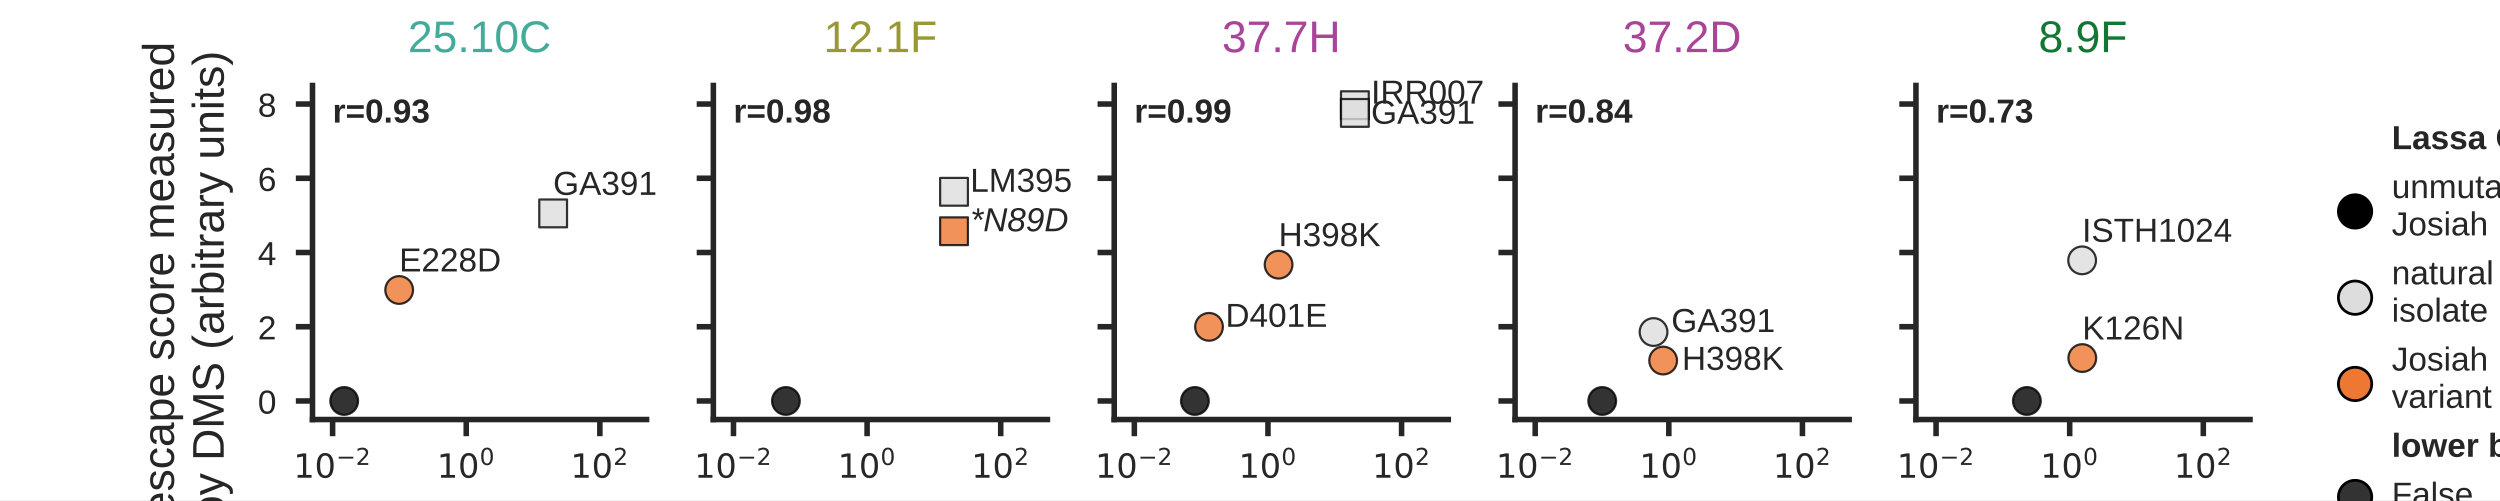
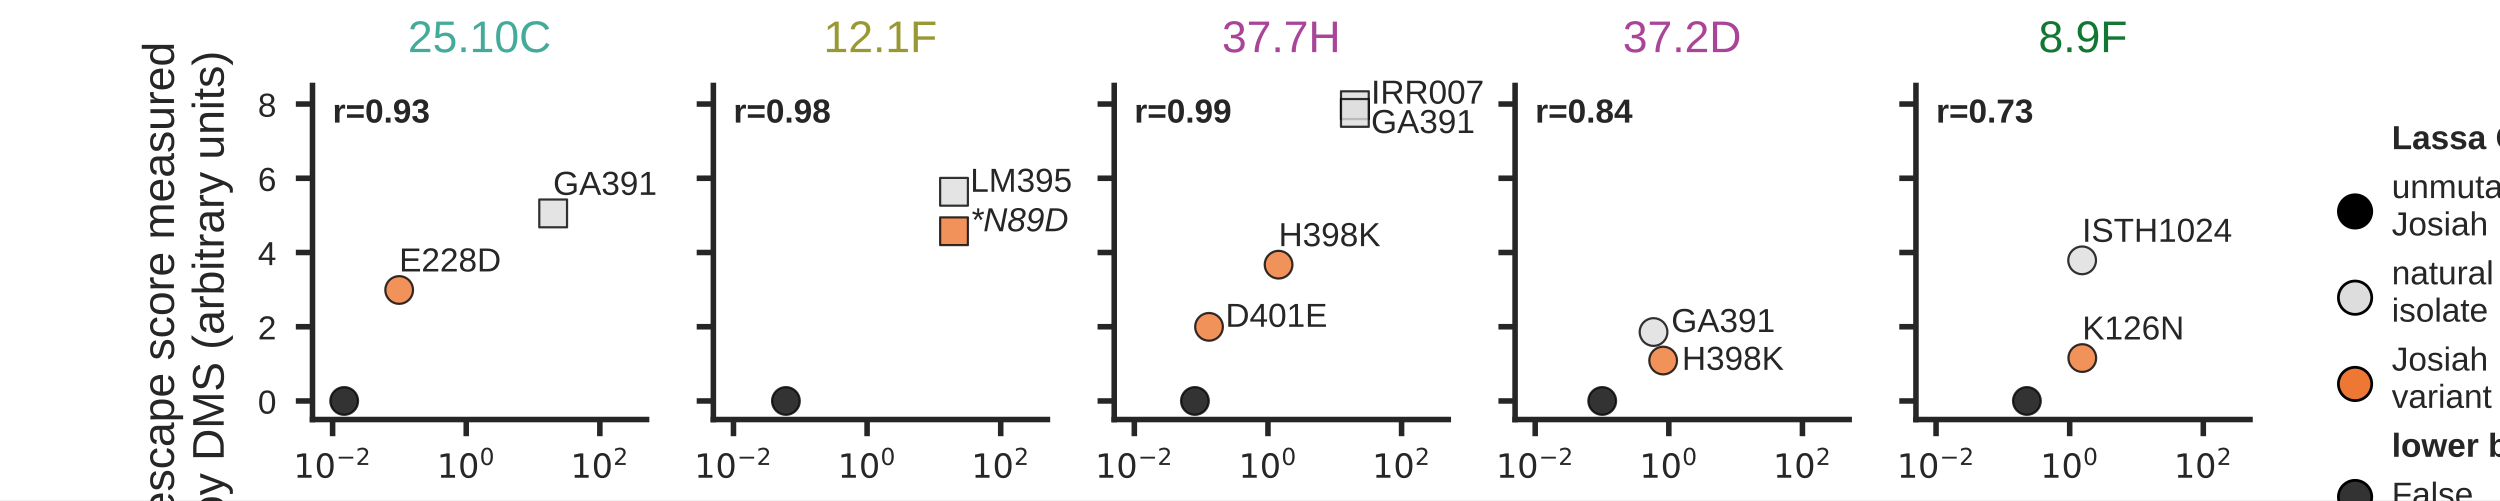
<svg xmlns="http://www.w3.org/2000/svg" xmlns:xlink="http://www.w3.org/1999/xlink" width="450pt" height="90pt" viewBox="0 0 450 90" version="1.1">
  <defs>
    <style type="text/css">*{stroke-linejoin: round; stroke-linecap: butt}</style>
  </defs>
  <g id="figure_1">
    <g id="patch_1">
      <path d="M 0 90  L 450 90  L 450 0  L 0 0  z " style="fill: #ffffff" />
    </g>
    <g id="axes_1">
      <g id="patch_2">
        <path d="M 56.25 75.515  L 116.379 75.515  L 116.379 15.385  L 56.25 15.385  z " style="fill: #ffffff" />
      </g>
      <g id="matplotlib.axis_1">
        <g id="xtick_1">
          <g id="line2d_1">
            <defs>
-               <path id="m4a62e76b37" d="M 0 0  L 0 3  " style="stroke: #262626" />
+               <path id="m8339431e7a" d="M 0 0  L 0 3  " style="stroke: #262626" />
            </defs>
            <g>
-               <use xlink:href="#m4a62e76b37" x="59.87" y="75.515" style="fill: #262626; stroke: #262626" />
+               <use xlink:href="#m8339431e7a" x="59.87" y="75.515" style="fill: #262626; stroke: #262626" />
            </g>
          </g>
          <g id="text_1">
            <g style="fill: #262626" transform="translate(52.82014 86.57372)">
              <text>
                <tspan style="font: 6px 'DejaVu Sans'" x="0 3.817" y="-0.586">10</tspan>
                <tspan style="font: 4.2px 'DejaVu Sans'" x="7.692 11.211" y="-2.883">−2</tspan>
              </text>
            </g>
          </g>
        </g>
        <g id="xtick_2">
          <g id="line2d_2">
            <g>
-               <use xlink:href="#m4a62e76b37" x="83.922" y="75.515" style="fill: #262626; stroke: #262626" />
+               <use xlink:href="#m8339431e7a" x="83.922" y="75.515" style="fill: #262626; stroke: #262626" />
            </g>
          </g>
          <g id="text_2">
            <g style="fill: #262626" transform="translate(78.64187 86.57372)">
              <text>
                <tspan style="font: 6px 'DejaVu Sans'" x="0 3.817" y="-0.586">10</tspan>
                <tspan style="font: 4.2px 'DejaVu Sans'" x="7.692" y="-2.883">0</tspan>
              </text>
            </g>
          </g>
        </g>
        <g id="xtick_3">
          <g id="line2d_3">
            <g>
-               <use xlink:href="#m4a62e76b37" x="107.974" y="75.515" style="fill: #262626; stroke: #262626" />
+               <use xlink:href="#m8339431e7a" x="107.974" y="75.515" style="fill: #262626; stroke: #262626" />
            </g>
          </g>
          <g id="text_3">
            <g style="fill: #262626" transform="translate(102.6936 86.57372)">
              <text>
                <tspan style="font: 6px 'DejaVu Sans'" x="0 3.817" y="-0.586">10</tspan>
                <tspan style="font: 4.2px 'DejaVu Sans'" x="7.692" y="-2.883">2</tspan>
              </text>
            </g>
          </g>
        </g>
      </g>
      <g id="matplotlib.axis_2">
        <g id="ytick_1">
          <g id="line2d_4">
            <defs>
-               <path id="mc7dbe0cf4c" d="M 0 0  L -3 0  " style="stroke: #262626" />
+               <path id="m6f61a421f5" d="M 0 0  L -3 0  " style="stroke: #262626" />
            </defs>
            <g>
-               <use xlink:href="#mc7dbe0cf4c" x="56.25" y="72.174" style="fill: #262626; stroke: #262626" />
+               <use xlink:href="#m6f61a421f5" x="56.25" y="72.174" style="fill: #262626; stroke: #262626" />
            </g>
          </g>
          <g id="text_4">
            <text style="fill: #262626; font: 6px 'Arial', 'DejaVu Sans', 'Liberation Sans', 'Bitstream Vera Sans', sans-serif; text-anchor: end" x="49.75" y="74.454" transform="rotate(-0 49.75 74.45367)">0</text>
          </g>
        </g>
        <g id="ytick_2">
          <g id="line2d_5">
            <g>
-               <use xlink:href="#mc7dbe0cf4c" x="56.25" y="58.812" style="fill: #262626; stroke: #262626" />
+               <use xlink:href="#m6f61a421f5" x="56.25" y="58.812" style="fill: #262626; stroke: #262626" />
            </g>
          </g>
          <g id="text_5">
            <text style="fill: #262626; font: 6px 'Arial', 'DejaVu Sans', 'Liberation Sans', 'Bitstream Vera Sans', sans-serif; text-anchor: end" x="49.75" y="61.092" transform="rotate(-0 49.75 61.0916)">2</text>
          </g>
        </g>
        <g id="ytick_3">
          <g id="line2d_6">
            <g>
-               <use xlink:href="#mc7dbe0cf4c" x="56.25" y="45.45" style="fill: #262626; stroke: #262626" />
+               <use xlink:href="#m6f61a421f5" x="56.25" y="45.45" style="fill: #262626; stroke: #262626" />
            </g>
          </g>
          <g id="text_6">
            <text style="fill: #262626; font: 6px 'Arial', 'DejaVu Sans', 'Liberation Sans', 'Bitstream Vera Sans', sans-serif; text-anchor: end" x="49.75" y="47.73" transform="rotate(-0 49.75 47.72953)">4</text>
          </g>
        </g>
        <g id="ytick_4">
          <g id="line2d_7">
            <g>
-               <use xlink:href="#mc7dbe0cf4c" x="56.25" y="32.088" style="fill: #262626; stroke: #262626" />
+               <use xlink:href="#m6f61a421f5" x="56.25" y="32.088" style="fill: #262626; stroke: #262626" />
            </g>
          </g>
          <g id="text_7">
            <text style="fill: #262626; font: 6px 'Arial', 'DejaVu Sans', 'Liberation Sans', 'Bitstream Vera Sans', sans-serif; text-anchor: end" x="49.75" y="34.367" transform="rotate(-0 49.75 34.36746)">6</text>
          </g>
        </g>
        <g id="ytick_5">
          <g id="line2d_8">
            <g>
-               <use xlink:href="#mc7dbe0cf4c" x="56.25" y="18.726" style="fill: #262626; stroke: #262626" />
+               <use xlink:href="#m6f61a421f5" x="56.25" y="18.726" style="fill: #262626; stroke: #262626" />
            </g>
          </g>
          <g id="text_8">
            <text style="fill: #262626; font: 6px 'Arial', 'DejaVu Sans', 'Liberation Sans', 'Bitstream Vera Sans', sans-serif; text-anchor: end" x="49.75" y="21.005" transform="rotate(-0 49.75 21.00539)">8</text>
          </g>
        </g>
        <g id="text_9">
          <text style="fill: #262626; font: 8px 'Arial', 'DejaVu Sans', 'Liberation Sans', 'Bitstream Vera Sans', sans-serif" transform="translate(31.3105 92.9175) rotate(-90)">escape score measured</text>
          <text style="fill: #262626; font: 8px 'Arial', 'DejaVu Sans', 'Liberation Sans', 'Bitstream Vera Sans', sans-serif" transform="translate(40.26875 93.6175) rotate(-90)">by DMS (arbitrary units)</text>
        </g>
      </g>
      <g id="PathCollection_1">
-         <path d="M 61.954 74.674  C 62.617 74.674 63.253 74.411 63.722 73.942  C 64.191 73.473 64.454 72.837 64.454 72.174  C 64.454 71.511 64.191 70.875 63.722 70.406  C 63.253 69.938 62.617 69.674 61.954 69.674  C 61.291 69.674 60.655 69.938 60.187 70.406  C 59.718 70.875 59.454 71.511 59.454 72.174  C 59.454 72.837 59.718 73.473 60.187 73.942  C 60.655 74.411 61.291 74.674 61.954 74.674  z " clip-path="url(#p5699383d9d)" style="fill-opacity: 0.8; stroke: #000000; stroke-opacity: 0.8; stroke-width: 0.4" />
-         <path d="M 97.068 40.913  L 102.068 40.913  L 102.068 35.913  L 97.068 35.913  z " clip-path="url(#p5699383d9d)" style="fill: #dddddd; fill-opacity: 0.8; stroke: #000000; stroke-opacity: 0.8; stroke-width: 0.4" />
-         <path d="M 71.852 54.698  C 72.515 54.698 73.151 54.434 73.62 53.966  C 74.089 53.497 74.352 52.861 74.352 52.198  C 74.352 51.535 74.089 50.899 73.62 50.43  C 73.151 49.961 72.515 49.698 71.852 49.698  C 71.189 49.698 70.553 49.961 70.084 50.43  C 69.615 50.899 69.352 51.535 69.352 52.198  C 69.352 52.861 69.615 53.497 70.084 53.966  C 70.553 54.434 71.189 54.698 71.852 54.698  z " clip-path="url(#p5699383d9d)" style="fill: #ee7733; fill-opacity: 0.8; stroke: #000000; stroke-opacity: 0.8; stroke-width: 0.4" />
+         <path d="M 61.954 74.674  C 62.617 74.674 63.253 74.411 63.722 73.942  C 64.191 73.473 64.454 72.837 64.454 72.174  C 64.454 71.511 64.191 70.875 63.722 70.406  C 63.253 69.938 62.617 69.674 61.954 69.674  C 61.291 69.674 60.655 69.938 60.187 70.406  C 59.718 70.875 59.454 71.511 59.454 72.174  C 59.454 72.837 59.718 73.473 60.187 73.942  C 60.655 74.411 61.291 74.674 61.954 74.674  z " clip-path="url(#p0af5ef347c)" style="fill-opacity: 0.8; stroke: #000000; stroke-opacity: 0.8; stroke-width: 0.4" />
+         <path d="M 97.068 40.913  L 102.068 40.913  L 102.068 35.913  L 97.068 35.913  z " clip-path="url(#p0af5ef347c)" style="fill: #dddddd; fill-opacity: 0.8; stroke: #000000; stroke-opacity: 0.8; stroke-width: 0.4" />
+         <path d="M 71.852 54.698  C 72.515 54.698 73.151 54.434 73.62 53.966  C 74.089 53.497 74.352 52.861 74.352 52.198  C 74.352 51.535 74.089 50.899 73.62 50.43  C 73.151 49.961 72.515 49.698 71.852 49.698  C 71.189 49.698 70.553 49.961 70.084 50.43  C 69.615 50.899 69.352 51.535 69.352 52.198  C 69.352 52.861 69.615 53.497 70.084 53.966  C 70.553 54.434 71.189 54.698 71.852 54.698  z " clip-path="url(#p0af5ef347c)" style="fill: #ee7733; fill-opacity: 0.8; stroke: #000000; stroke-opacity: 0.8; stroke-width: 0.4" />
      </g>
      <g id="PathCollection_2" />
      <g id="PathCollection_3" />
      <g id="PathCollection_4" />
      <g id="PathCollection_5" />
      <g id="PathCollection_6" />
      <g id="patch_3">
        <path d="M 56.25 75.515  L 56.25 15.385  " style="fill: none; stroke: #262626; stroke-linejoin: miter; stroke-linecap: square" />
      </g>
      <g id="patch_4">
        <path d="M 56.25 75.515  L 116.379 75.515  " style="fill: none; stroke: #262626; stroke-linejoin: miter; stroke-linecap: square" />
      </g>
      <g id="text_10">
        <text style="fill: #262626; font: 700 6px 'Arial', 'DejaVu Sans', 'Liberation Sans', 'Bitstream Vera Sans', sans-serif; text-anchor: start" x="59.87" y="22.066" transform="rotate(-0 59.87015 22.06638)">r=0.93</text>
      </g>
      <g id="text_11">
        <text style="fill: #262626; font: 6px 'Arial', 'DejaVu Sans', 'Liberation Sans', 'Bitstream Vera Sans', sans-serif; text-anchor: start" x="99.568" y="35.073" transform="rotate(-0 99.56788 35.07268)">GA391</text>
      </g>
      <g id="text_12">
        <text style="fill: #262626; font: 6px 'Arial', 'DejaVu Sans', 'Liberation Sans', 'Bitstream Vera Sans', sans-serif; text-anchor: start" x="71.852" y="48.857" transform="rotate(-0 71.85195 48.85733)">E228D</text>
      </g>
      <g id="text_13">
        <text style="fill: #44aa99; font: 8px 'Arial', 'DejaVu Sans', 'Liberation Sans', 'Bitstream Vera Sans', sans-serif; text-anchor: middle" x="86.315" y="9.385" transform="rotate(-0 86.31466 9.385345)">25.10C</text>
      </g>
    </g>
    <g id="axes_2">
      <g id="patch_5">
        <path d="M 128.405 75.515  L 188.534 75.515  L 188.534 15.385  L 128.405 15.385  z " style="fill: #ffffff" />
      </g>
      <g id="matplotlib.axis_3">
        <g id="xtick_4">
          <g id="line2d_9">
            <g>
-               <use xlink:href="#m4a62e76b37" x="132.025" y="75.515" style="fill: #262626; stroke: #262626" />
+               <use xlink:href="#m8339431e7a" x="132.025" y="75.515" style="fill: #262626; stroke: #262626" />
            </g>
          </g>
          <g id="text_14">
            <g style="fill: #262626" transform="translate(124.9753 86.57372)">
              <text>
                <tspan style="font: 6px 'DejaVu Sans'" x="0 3.817" y="-0.586">10</tspan>
                <tspan style="font: 4.2px 'DejaVu Sans'" x="7.692 11.211" y="-2.883">−2</tspan>
              </text>
            </g>
          </g>
        </g>
        <g id="xtick_5">
          <g id="line2d_10">
            <g>
-               <use xlink:href="#m4a62e76b37" x="156.077" y="75.515" style="fill: #262626; stroke: #262626" />
+               <use xlink:href="#m8339431e7a" x="156.077" y="75.515" style="fill: #262626; stroke: #262626" />
            </g>
          </g>
          <g id="text_15">
            <g style="fill: #262626" transform="translate(150.797 86.57372)">
              <text>
                <tspan style="font: 6px 'DejaVu Sans'" x="0 3.817" y="-0.586">10</tspan>
                <tspan style="font: 4.2px 'DejaVu Sans'" x="7.692" y="-2.883">0</tspan>
              </text>
            </g>
          </g>
        </g>
        <g id="xtick_6">
          <g id="line2d_11">
            <g>
-               <use xlink:href="#m4a62e76b37" x="180.129" y="75.515" style="fill: #262626; stroke: #262626" />
+               <use xlink:href="#m8339431e7a" x="180.129" y="75.515" style="fill: #262626; stroke: #262626" />
            </g>
          </g>
          <g id="text_16">
            <g style="fill: #262626" transform="translate(174.8488 86.57372)">
              <text>
                <tspan style="font: 6px 'DejaVu Sans'" x="0 3.817" y="-0.586">10</tspan>
                <tspan style="font: 4.2px 'DejaVu Sans'" x="7.692" y="-2.883">2</tspan>
              </text>
            </g>
          </g>
        </g>
      </g>
      <g id="matplotlib.axis_4">
        <g id="ytick_6">
          <g id="line2d_12">
            <g>
-               <use xlink:href="#mc7dbe0cf4c" x="128.405" y="72.174" style="fill: #262626; stroke: #262626" />
+               <use xlink:href="#m6f61a421f5" x="128.405" y="72.174" style="fill: #262626; stroke: #262626" />
            </g>
          </g>
        </g>
        <g id="ytick_7">
          <g id="line2d_13">
            <g>
-               <use xlink:href="#mc7dbe0cf4c" x="128.405" y="58.812" style="fill: #262626; stroke: #262626" />
+               <use xlink:href="#m6f61a421f5" x="128.405" y="58.812" style="fill: #262626; stroke: #262626" />
            </g>
          </g>
        </g>
        <g id="ytick_8">
          <g id="line2d_14">
            <g>
-               <use xlink:href="#mc7dbe0cf4c" x="128.405" y="45.45" style="fill: #262626; stroke: #262626" />
+               <use xlink:href="#m6f61a421f5" x="128.405" y="45.45" style="fill: #262626; stroke: #262626" />
            </g>
          </g>
        </g>
        <g id="ytick_9">
          <g id="line2d_15">
            <g>
-               <use xlink:href="#mc7dbe0cf4c" x="128.405" y="32.088" style="fill: #262626; stroke: #262626" />
+               <use xlink:href="#m6f61a421f5" x="128.405" y="32.088" style="fill: #262626; stroke: #262626" />
            </g>
          </g>
        </g>
        <g id="ytick_10">
          <g id="line2d_16">
            <g>
-               <use xlink:href="#mc7dbe0cf4c" x="128.405" y="18.726" style="fill: #262626; stroke: #262626" />
+               <use xlink:href="#m6f61a421f5" x="128.405" y="18.726" style="fill: #262626; stroke: #262626" />
            </g>
          </g>
        </g>
      </g>
      <g id="PathCollection_7">
-         <path d="M 141.464 74.674  C 142.127 74.674 142.763 74.411 143.232 73.942  C 143.701 73.473 143.964 72.837 143.964 72.174  C 143.964 71.511 143.701 70.875 143.232 70.406  C 142.763 69.938 142.127 69.674 141.464 69.674  C 140.801 69.674 140.165 69.938 139.696 70.406  C 139.228 70.875 138.964 71.511 138.964 72.174  C 138.964 72.837 139.228 73.473 139.696 73.942  C 140.165 74.411 140.801 74.674 141.464 74.674  z " clip-path="url(#p8dde60050c)" style="fill-opacity: 0.8; stroke: #000000; stroke-opacity: 0.8; stroke-width: 0.4" />
-         <path d="M 169.223 37.026  L 174.223 37.026  L 174.223 32.026  L 169.223 32.026  z " clip-path="url(#p8dde60050c)" style="fill: #dddddd; fill-opacity: 0.8; stroke: #000000; stroke-opacity: 0.8; stroke-width: 0.4" />
-         <path d="M 169.223 44.122  L 174.223 44.122  L 174.223 39.122  L 169.223 39.122  z " clip-path="url(#p8dde60050c)" style="fill: #ee7733; fill-opacity: 0.8; stroke: #000000; stroke-opacity: 0.8; stroke-width: 0.4" />
+         <path d="M 141.464 74.674  C 142.127 74.674 142.763 74.411 143.232 73.942  C 143.701 73.473 143.964 72.837 143.964 72.174  C 143.964 71.511 143.701 70.875 143.232 70.406  C 142.763 69.938 142.127 69.674 141.464 69.674  C 140.801 69.674 140.165 69.938 139.696 70.406  C 139.228 70.875 138.964 71.511 138.964 72.174  C 138.964 72.837 139.228 73.473 139.696 73.942  C 140.165 74.411 140.801 74.674 141.464 74.674  z " clip-path="url(#p265f780bc7)" style="fill-opacity: 0.8; stroke: #000000; stroke-opacity: 0.8; stroke-width: 0.4" />
+         <path d="M 169.223 37.026  L 174.223 37.026  L 174.223 32.026  L 169.223 32.026  z " clip-path="url(#p265f780bc7)" style="fill: #dddddd; fill-opacity: 0.8; stroke: #000000; stroke-opacity: 0.8; stroke-width: 0.4" />
+         <path d="M 169.223 44.122  L 174.223 44.122  L 174.223 39.122  L 169.223 39.122  z " clip-path="url(#p265f780bc7)" style="fill: #ee7733; fill-opacity: 0.8; stroke: #000000; stroke-opacity: 0.8; stroke-width: 0.4" />
      </g>
      <g id="PathCollection_8" />
      <g id="PathCollection_9" />
      <g id="PathCollection_10" />
      <g id="PathCollection_11" />
      <g id="PathCollection_12" />
      <g id="patch_6">
        <path d="M 128.405 75.515  L 128.405 15.385  " style="fill: none; stroke: #262626; stroke-linejoin: miter; stroke-linecap: square" />
      </g>
      <g id="patch_7">
        <path d="M 128.405 75.515  L 188.534 75.515  " style="fill: none; stroke: #262626; stroke-linejoin: miter; stroke-linecap: square" />
      </g>
      <g id="text_17">
        <text style="fill: #262626; font: 700 6px 'Arial', 'DejaVu Sans', 'Liberation Sans', 'Bitstream Vera Sans', sans-serif; text-anchor: start" x="132.025" y="22.066" transform="rotate(-0 132.0253 22.06638)">r=0.98</text>
      </g>
      <g id="text_18">
        <text style="fill: #262626; font: 6px 'Arial', 'DejaVu Sans', 'Liberation Sans', 'Bitstream Vera Sans', sans-serif; text-anchor: start" x="174.646" y="34.526" transform="rotate(-0 174.6458 34.52566)">LM395</text>
      </g>
      <g id="text_19">
        <text style="fill: #262626; font: italic 6px 'Arial', 'DejaVu Sans', 'Liberation Sans', 'Bitstream Vera Sans', sans-serif; text-anchor: start" x="174.646" y="41.622" transform="rotate(-0 174.6458 41.62177)">*N89D</text>
      </g>
      <g id="text_20">
        <text style="fill: #999933; font: 8px 'Arial', 'DejaVu Sans', 'Liberation Sans', 'Bitstream Vera Sans', sans-serif; text-anchor: middle" x="158.47" y="9.385" transform="rotate(-0 158.4698 9.385345)">12.1F</text>
      </g>
    </g>
    <g id="axes_3">
      <g id="patch_8">
        <path d="M 200.56 75.515  L 260.69 75.515  L 260.69 15.385  L 200.56 15.385  z " style="fill: #ffffff" />
      </g>
      <g id="matplotlib.axis_5">
        <g id="xtick_7">
          <g id="line2d_17">
            <g>
-               <use xlink:href="#m4a62e76b37" x="204.18" y="75.515" style="fill: #262626; stroke: #262626" />
+               <use xlink:href="#m8339431e7a" x="204.18" y="75.515" style="fill: #262626; stroke: #262626" />
            </g>
          </g>
          <g id="text_21">
            <g style="fill: #262626" transform="translate(197.1305 86.57372)">
              <text>
                <tspan style="font: 6px 'DejaVu Sans'" x="0 3.817" y="-0.586">10</tspan>
                <tspan style="font: 4.2px 'DejaVu Sans'" x="7.692 11.211" y="-2.883">−2</tspan>
              </text>
            </g>
          </g>
        </g>
        <g id="xtick_8">
          <g id="line2d_18">
            <g>
-               <use xlink:href="#m4a62e76b37" x="228.232" y="75.515" style="fill: #262626; stroke: #262626" />
+               <use xlink:href="#m8339431e7a" x="228.232" y="75.515" style="fill: #262626; stroke: #262626" />
            </g>
          </g>
          <g id="text_22">
            <g style="fill: #262626" transform="translate(222.9522 86.57372)">
              <text>
                <tspan style="font: 6px 'DejaVu Sans'" x="0 3.817" y="-0.586">10</tspan>
                <tspan style="font: 4.2px 'DejaVu Sans'" x="7.692" y="-2.883">0</tspan>
              </text>
            </g>
          </g>
        </g>
        <g id="xtick_9">
          <g id="line2d_19">
            <g>
-               <use xlink:href="#m4a62e76b37" x="252.284" y="75.515" style="fill: #262626; stroke: #262626" />
+               <use xlink:href="#m8339431e7a" x="252.284" y="75.515" style="fill: #262626; stroke: #262626" />
            </g>
          </g>
          <g id="text_23">
            <g style="fill: #262626" transform="translate(247.0039 86.57372)">
              <text>
                <tspan style="font: 6px 'DejaVu Sans'" x="0 3.817" y="-0.586">10</tspan>
                <tspan style="font: 4.2px 'DejaVu Sans'" x="7.692" y="-2.883">2</tspan>
              </text>
            </g>
          </g>
        </g>
      </g>
      <g id="matplotlib.axis_6">
        <g id="ytick_11">
          <g id="line2d_20">
            <g>
-               <use xlink:href="#mc7dbe0cf4c" x="200.56" y="72.174" style="fill: #262626; stroke: #262626" />
+               <use xlink:href="#m6f61a421f5" x="200.56" y="72.174" style="fill: #262626; stroke: #262626" />
            </g>
          </g>
        </g>
        <g id="ytick_12">
          <g id="line2d_21">
            <g>
-               <use xlink:href="#mc7dbe0cf4c" x="200.56" y="58.812" style="fill: #262626; stroke: #262626" />
+               <use xlink:href="#m6f61a421f5" x="200.56" y="58.812" style="fill: #262626; stroke: #262626" />
            </g>
          </g>
        </g>
        <g id="ytick_13">
          <g id="line2d_22">
            <g>
-               <use xlink:href="#mc7dbe0cf4c" x="200.56" y="45.45" style="fill: #262626; stroke: #262626" />
+               <use xlink:href="#m6f61a421f5" x="200.56" y="45.45" style="fill: #262626; stroke: #262626" />
            </g>
          </g>
        </g>
        <g id="ytick_14">
          <g id="line2d_23">
            <g>
-               <use xlink:href="#mc7dbe0cf4c" x="200.56" y="32.088" style="fill: #262626; stroke: #262626" />
+               <use xlink:href="#m6f61a421f5" x="200.56" y="32.088" style="fill: #262626; stroke: #262626" />
            </g>
          </g>
        </g>
        <g id="ytick_15">
          <g id="line2d_24">
            <g>
-               <use xlink:href="#mc7dbe0cf4c" x="200.56" y="18.726" style="fill: #262626; stroke: #262626" />
+               <use xlink:href="#m6f61a421f5" x="200.56" y="18.726" style="fill: #262626; stroke: #262626" />
            </g>
          </g>
        </g>
      </g>
      <g id="PathCollection_13">
-         <path d="M 215.084 74.674  C 215.747 74.674 216.383 74.411 216.852 73.942  C 217.32 73.473 217.584 72.837 217.584 72.174  C 217.584 71.511 217.32 70.875 216.852 70.406  C 216.383 69.938 215.747 69.674 215.084 69.674  C 214.421 69.674 213.785 69.938 213.316 70.406  C 212.847 70.875 212.584 71.511 212.584 72.174  C 212.584 72.837 212.847 73.473 213.316 73.942  C 213.785 74.411 214.421 74.674 215.084 74.674  z " clip-path="url(#p1ea27a06c9)" style="fill-opacity: 0.8; stroke: #000000; stroke-opacity: 0.8; stroke-width: 0.4" />
-         <path d="M 241.378 21.432  L 246.378 21.432  L 246.378 16.432  L 241.378 16.432  z " clip-path="url(#p1ea27a06c9)" style="fill: #dddddd; fill-opacity: 0.8; stroke: #000000; stroke-opacity: 0.8; stroke-width: 0.4" />
-         <path d="M 230.146 50.141  C 230.809 50.141 231.444 49.878 231.913 49.409  C 232.382 48.94 232.646 48.304 232.646 47.641  C 232.646 46.978 232.382 46.342 231.913 45.874  C 231.444 45.405 230.809 45.141 230.146 45.141  C 229.483 45.141 228.847 45.405 228.378 45.874  C 227.909 46.342 227.646 46.978 227.646 47.641  C 227.646 48.304 227.909 48.94 228.378 49.409  C 228.847 49.878 229.483 50.141 230.146 50.141  z " clip-path="url(#p1ea27a06c9)" style="fill: #ee7733; fill-opacity: 0.8; stroke: #000000; stroke-opacity: 0.8; stroke-width: 0.4" />
-         <path d="M 241.378 22.823  L 246.378 22.823  L 246.378 17.823  L 241.378 17.823  z " clip-path="url(#p1ea27a06c9)" style="fill: #dddddd; fill-opacity: 0.8; stroke: #000000; stroke-opacity: 0.8; stroke-width: 0.4" />
-         <path d="M 217.624 61.332  C 218.287 61.332 218.923 61.069 219.392 60.6  C 219.86 60.131 220.124 59.495 220.124 58.832  C 220.124 58.169 219.86 57.533 219.392 57.064  C 218.923 56.596 218.287 56.332 217.624 56.332  C 216.961 56.332 216.325 56.596 215.856 57.064  C 215.387 57.533 215.124 58.169 215.124 58.832  C 215.124 59.495 215.387 60.131 215.856 60.6  C 216.325 61.069 216.961 61.332 217.624 61.332  z " clip-path="url(#p1ea27a06c9)" style="fill: #ee7733; fill-opacity: 0.8; stroke: #000000; stroke-opacity: 0.8; stroke-width: 0.4" />
+         <path d="M 215.084 74.674  C 215.747 74.674 216.383 74.411 216.852 73.942  C 217.32 73.473 217.584 72.837 217.584 72.174  C 217.584 71.511 217.32 70.875 216.852 70.406  C 216.383 69.938 215.747 69.674 215.084 69.674  C 214.421 69.674 213.785 69.938 213.316 70.406  C 212.847 70.875 212.584 71.511 212.584 72.174  C 212.584 72.837 212.847 73.473 213.316 73.942  C 213.785 74.411 214.421 74.674 215.084 74.674  z " clip-path="url(#pee72e542eb)" style="fill-opacity: 0.8; stroke: #000000; stroke-opacity: 0.8; stroke-width: 0.4" />
+         <path d="M 241.378 21.432  L 246.378 21.432  L 246.378 16.432  L 241.378 16.432  z " clip-path="url(#pee72e542eb)" style="fill: #dddddd; fill-opacity: 0.8; stroke: #000000; stroke-opacity: 0.8; stroke-width: 0.4" />
+         <path d="M 230.146 50.141  C 230.809 50.141 231.444 49.878 231.913 49.409  C 232.382 48.94 232.646 48.304 232.646 47.641  C 232.646 46.978 232.382 46.342 231.913 45.874  C 231.444 45.405 230.809 45.141 230.146 45.141  C 229.483 45.141 228.847 45.405 228.378 45.874  C 227.909 46.342 227.646 46.978 227.646 47.641  C 227.646 48.304 227.909 48.94 228.378 49.409  C 228.847 49.878 229.483 50.141 230.146 50.141  z " clip-path="url(#pee72e542eb)" style="fill: #ee7733; fill-opacity: 0.8; stroke: #000000; stroke-opacity: 0.8; stroke-width: 0.4" />
+         <path d="M 241.378 22.823  L 246.378 22.823  L 246.378 17.823  L 241.378 17.823  z " clip-path="url(#pee72e542eb)" style="fill: #dddddd; fill-opacity: 0.8; stroke: #000000; stroke-opacity: 0.8; stroke-width: 0.4" />
+         <path d="M 217.624 61.332  C 218.287 61.332 218.923 61.069 219.392 60.6  C 219.86 60.131 220.124 59.495 220.124 58.832  C 220.124 58.169 219.86 57.533 219.392 57.064  C 218.923 56.596 218.287 56.332 217.624 56.332  C 216.961 56.332 216.325 56.596 215.856 57.064  C 215.387 57.533 215.124 58.169 215.124 58.832  C 215.124 59.495 215.387 60.131 215.856 60.6  C 216.325 61.069 216.961 61.332 217.624 61.332  z " clip-path="url(#pee72e542eb)" style="fill: #ee7733; fill-opacity: 0.8; stroke: #000000; stroke-opacity: 0.8; stroke-width: 0.4" />
      </g>
      <g id="PathCollection_14" />
      <g id="PathCollection_15" />
      <g id="PathCollection_16" />
      <g id="PathCollection_17" />
      <g id="PathCollection_18" />
      <g id="patch_9">
        <path d="M 200.56 75.515  L 200.56 15.385  " style="fill: none; stroke: #262626; stroke-linejoin: miter; stroke-linecap: square" />
      </g>
      <g id="patch_10">
        <path d="M 200.56 75.515  L 260.69 75.515  " style="fill: none; stroke: #262626; stroke-linejoin: miter; stroke-linecap: square" />
      </g>
      <g id="text_24">
        <text style="fill: #262626; font: 700 6px 'Arial', 'DejaVu Sans', 'Liberation Sans', 'Bitstream Vera Sans', sans-serif; text-anchor: start" x="204.18" y="22.066" transform="rotate(-0 204.1805 22.06638)">r=0.99</text>
      </g>
      <g id="text_25">
-         <text style="fill: #262626; font: 6px 'Arial', 'DejaVu Sans', 'Liberation Sans', 'Bitstream Vera Sans', sans-serif; text-anchor: start" x="246.801" y="22.273" transform="rotate(-0 246.801 22.27282)">GA391</text>
+         <text style="fill: #262626; font: 6px 'Arial', 'DejaVu Sans', 'Liberation Sans', 'Bitstream Vera Sans', sans-serif; text-anchor: start" x="246.801" y="23.943" transform="rotate(-0 246.801 23.94308)">GA391</text>
      </g>
      <g id="text_26">
        <text style="fill: #262626; font: 6px 'Arial', 'DejaVu Sans', 'Liberation Sans', 'Bitstream Vera Sans', sans-serif; text-anchor: start" x="230.146" y="44.301" transform="rotate(-0 230.1455 44.30086)">H398K</text>
      </g>
      <g id="text_27">
        <text style="fill: #262626; font: 6px 'Arial', 'DejaVu Sans', 'Liberation Sans', 'Bitstream Vera Sans', sans-serif; text-anchor: start" x="246.801" y="18.653" transform="rotate(-0 246.801 18.65291)">IRR007</text>
      </g>
      <g id="text_28">
        <text style="fill: #262626; font: 6px 'Arial', 'DejaVu Sans', 'Liberation Sans', 'Bitstream Vera Sans', sans-serif; text-anchor: start" x="220.583" y="58.832" transform="rotate(-0 220.5832 58.83211)">D401E</text>
      </g>
      <g id="text_29">
        <text style="fill: #aa4499; font: 8px 'Arial', 'DejaVu Sans', 'Liberation Sans', 'Bitstream Vera Sans', sans-serif; text-anchor: middle" x="230.625" y="9.385" transform="rotate(-0 230.625 9.385345)">37.7H</text>
      </g>
      <g id="legend_1">
        <g id="text_30">
          <text style="fill: #262626; font: 700 6px 'Arial', 'DejaVu Sans', 'Liberation Sans', 'Bitstream Vera Sans', sans-serif; text-anchor: start" x="430.513" y="26.844" transform="rotate(-0 430.5129 26.84441)">Lassa GPC</text>
        </g>
        <g id="PathCollection_19">
          <defs>
-             <path id="m0aea8152d1" d="M 0 3  C 0.796 3 1.559 2.684 2.121 2.121  C 2.684 1.559 3 0.796 3 0  C 3 -0.796 2.684 -1.559 2.121 -2.121  C 1.559 -2.684 0.796 -3 0 -3  C -0.796 -3 -1.559 -2.684 -2.121 -2.121  C -2.684 -1.559 -3 -0.796 -3 0  C -3 0.796 -2.684 1.559 -2.121 2.121  C -1.559 2.684 -0.796 3 0 3  z " style="stroke: #000000; stroke-width: 0.5" />
+             <path id="m7a2a0f3242" d="M 0 3  C 0.796 3 1.559 2.684 2.121 2.121  C 2.684 1.559 3 0.796 3 0  C 3 -0.796 2.684 -1.559 2.121 -2.121  C 1.559 -2.684 0.796 -3 0 -3  C -0.796 -3 -1.559 -2.684 -2.121 -2.121  C -2.684 -1.559 -3 -0.796 -3 0  C -3 0.796 -2.684 1.559 -2.121 2.121  C -1.559 2.684 -0.796 3 0 3  z " style="stroke: #000000; stroke-width: 0.5" />
          </defs>
          <g>
-             <use xlink:href="#m0aea8152d1" x="423.913" y="38.06" style="stroke: #000000; stroke-width: 0.5" />
+             <use xlink:href="#m7a2a0f3242" x="423.913" y="38.06" style="stroke: #000000; stroke-width: 0.5" />
          </g>
        </g>
        <g id="text_31">
          <text style="fill: #262626; font: 6px 'Arial', 'DejaVu Sans', 'Liberation Sans', 'Bitstream Vera Sans', sans-serif" transform="translate(430.5129 35.65128)">unmutated</text>
          <text style="fill: #262626; font: 6px 'Arial', 'DejaVu Sans', 'Liberation Sans', 'Bitstream Vera Sans', sans-serif" transform="translate(430.5129 42.36997)">Josiah</text>
        </g>
        <g id="PathCollection_20">
          <defs>
-             <path id="mcde6571329" d="M 0 3  C 0.796 3 1.559 2.684 2.121 2.121  C 2.684 1.559 3 0.796 3 0  C 3 -0.796 2.684 -1.559 2.121 -2.121  C 1.559 -2.684 0.796 -3 0 -3  C -0.796 -3 -1.559 -2.684 -2.121 -2.121  C -2.684 -1.559 -3 -0.796 -3 0  C -3 0.796 -2.684 1.559 -2.121 2.121  C -1.559 2.684 -0.796 3 0 3  z " style="stroke: #000000; stroke-width: 0.5" />
+             <path id="m9c51e6e85c" d="M 0 3  C 0.796 3 1.559 2.684 2.121 2.121  C 2.684 1.559 3 0.796 3 0  C 3 -0.796 2.684 -1.559 2.121 -2.121  C 1.559 -2.684 0.796 -3 0 -3  C -0.796 -3 -1.559 -2.684 -2.121 -2.121  C -2.684 -1.559 -3 -0.796 -3 0  C -3 0.796 -2.684 1.559 -2.121 2.121  C -1.559 2.684 -0.796 3 0 3  z " style="stroke: #000000; stroke-width: 0.5" />
          </defs>
          <g>
-             <use xlink:href="#mcde6571329" x="423.913" y="53.585" style="fill: #dddddd; stroke: #000000; stroke-width: 0.5" />
+             <use xlink:href="#m9c51e6e85c" x="423.913" y="53.585" style="fill: #dddddd; stroke: #000000; stroke-width: 0.5" />
          </g>
        </g>
        <g id="text_32">
          <text style="fill: #262626; font: 6px 'Arial', 'DejaVu Sans', 'Liberation Sans', 'Bitstream Vera Sans', sans-serif" transform="translate(430.5129 51.17685)">natural</text>
          <text style="fill: #262626; font: 6px 'Arial', 'DejaVu Sans', 'Liberation Sans', 'Bitstream Vera Sans', sans-serif" transform="translate(430.5129 57.89553)">isolate</text>
        </g>
        <g id="PathCollection_21">
          <defs>
-             <path id="m5230917b29" d="M 0 3  C 0.796 3 1.559 2.684 2.121 2.121  C 2.684 1.559 3 0.796 3 0  C 3 -0.796 2.684 -1.559 2.121 -2.121  C 1.559 -2.684 0.796 -3 0 -3  C -0.796 -3 -1.559 -2.684 -2.121 -2.121  C -2.684 -1.559 -3 -0.796 -3 0  C -3 0.796 -2.684 1.559 -2.121 2.121  C -1.559 2.684 -0.796 3 0 3  z " style="stroke: #000000; stroke-width: 0.5" />
+             <path id="m017545e094" d="M 0 3  C 0.796 3 1.559 2.684 2.121 2.121  C 2.684 1.559 3 0.796 3 0  C 3 -0.796 2.684 -1.559 2.121 -2.121  C 1.559 -2.684 0.796 -3 0 -3  C -0.796 -3 -1.559 -2.684 -2.121 -2.121  C -2.684 -1.559 -3 -0.796 -3 0  C -3 0.796 -2.684 1.559 -2.121 2.121  C -1.559 2.684 -0.796 3 0 3  z " style="stroke: #000000; stroke-width: 0.5" />
          </defs>
          <g>
-             <use xlink:href="#m5230917b29" x="423.913" y="69.111" style="fill: #ee7733; stroke: #000000; stroke-width: 0.5" />
+             <use xlink:href="#m017545e094" x="423.913" y="69.111" style="fill: #ee7733; stroke: #000000; stroke-width: 0.5" />
          </g>
        </g>
        <g id="text_33">
          <text style="fill: #262626; font: 6px 'Arial', 'DejaVu Sans', 'Liberation Sans', 'Bitstream Vera Sans', sans-serif" transform="translate(430.5129 66.70241)">Josiah</text>
          <text style="fill: #262626; font: 6px 'Arial', 'DejaVu Sans', 'Liberation Sans', 'Bitstream Vera Sans', sans-serif" transform="translate(430.5129 73.42109)">variant</text>
        </g>
        <g id="text_34">
          <text style="fill: #262626; font: 700 6px 'Arial', 'DejaVu Sans', 'Liberation Sans', 'Bitstream Vera Sans', sans-serif; text-anchor: start" x="430.513" y="82.228" transform="rotate(-0 430.5129 82.22797)">lower bound</text>
        </g>
        <g id="PathCollection_22">
          <defs>
-             <path id="m9eea326c38" d="M 0 3  C 0.796 3 1.559 2.684 2.121 2.121  C 2.684 1.559 3 0.796 3 0  C 3 -0.796 2.684 -1.559 2.121 -2.121  C 1.559 -2.684 0.796 -3 0 -3  C -0.796 -3 -1.559 -2.684 -2.121 -2.121  C -2.684 -1.559 -3 -0.796 -3 0  C -3 0.796 -2.684 1.559 -2.121 2.121  C -1.559 2.684 -0.796 3 0 3  z " style="stroke: #000000; stroke-width: 0.5" />
+             <path id="meaf82012a0" d="M 0 3  C 0.796 3 1.559 2.684 2.121 2.121  C 2.684 1.559 3 0.796 3 0  C 3 -0.796 2.684 -1.559 2.121 -2.121  C 1.559 -2.684 0.796 -3 0 -3  C -0.796 -3 -1.559 -2.684 -2.121 -2.121  C -2.684 -1.559 -3 -0.796 -3 0  C -3 0.796 -2.684 1.559 -2.121 2.121  C -1.559 2.684 -0.796 3 0 3  z " style="stroke: #000000; stroke-width: 0.5" />
          </defs>
          <g>
-             <use xlink:href="#m9eea326c38" x="423.913" y="89.46" style="fill: #333333; stroke: #000000; stroke-width: 0.5" />
+             <use xlink:href="#meaf82012a0" x="423.913" y="89.46" style="fill: #333333; stroke: #000000; stroke-width: 0.5" />
          </g>
        </g>
        <g id="text_35">
          <text style="fill: #262626; font: 6px 'Arial', 'DejaVu Sans', 'Liberation Sans', 'Bitstream Vera Sans', sans-serif; text-anchor: start" x="430.513" y="91.035" transform="rotate(-0 430.5129 91.03485)">False</text>
        </g>
        <g id="PathCollection_23">
          <defs>
-             <path id="m78bba37623" d="M -3 3  L 3 3  L 3 -3  L -3 -3  z " style="stroke: #000000; stroke-width: 0.5" />
+             <path id="mce2fb56df6" d="M -3 3  L 3 3  L 3 -3  L -3 -3  z " style="stroke: #000000; stroke-width: 0.5" />
          </defs>
          <g>
-             <use xlink:href="#m78bba37623" x="423.913" y="98.267" style="fill: #333333; stroke: #000000; stroke-width: 0.5" />
+             <use xlink:href="#mce2fb56df6" x="423.913" y="98.267" style="fill: #333333; stroke: #000000; stroke-width: 0.5" />
          </g>
        </g>
        <g id="text_36">
          <text style="fill: #262626; font: 6px 'Arial', 'DejaVu Sans', 'Liberation Sans', 'Bitstream Vera Sans', sans-serif; text-anchor: start" x="430.513" y="99.842" transform="rotate(-0 430.5129 99.84172)">True</text>
        </g>
      </g>
    </g>
    <g id="axes_4">
      <g id="patch_11">
        <path d="M 272.716 75.515  L 332.845 75.515  L 332.845 15.385  L 272.716 15.385  z " style="fill: #ffffff" />
      </g>
      <g id="matplotlib.axis_7">
        <g id="xtick_10">
          <g id="line2d_25">
            <g>
-               <use xlink:href="#m4a62e76b37" x="276.336" y="75.515" style="fill: #262626; stroke: #262626" />
+               <use xlink:href="#m8339431e7a" x="276.336" y="75.515" style="fill: #262626; stroke: #262626" />
            </g>
          </g>
          <g id="text_37">
            <g style="fill: #262626" transform="translate(269.2857 86.57372)">
              <text>
                <tspan style="font: 6px 'DejaVu Sans'" x="0 3.817" y="-0.586">10</tspan>
                <tspan style="font: 4.2px 'DejaVu Sans'" x="7.692 11.211" y="-2.883">−2</tspan>
              </text>
            </g>
          </g>
        </g>
        <g id="xtick_11">
          <g id="line2d_26">
            <g>
-               <use xlink:href="#m4a62e76b37" x="300.387" y="75.515" style="fill: #262626; stroke: #262626" />
+               <use xlink:href="#m8339431e7a" x="300.387" y="75.515" style="fill: #262626; stroke: #262626" />
            </g>
          </g>
          <g id="text_38">
            <g style="fill: #262626" transform="translate(295.1074 86.57372)">
              <text>
                <tspan style="font: 6px 'DejaVu Sans'" x="0 3.817" y="-0.586">10</tspan>
                <tspan style="font: 4.2px 'DejaVu Sans'" x="7.692" y="-2.883">0</tspan>
              </text>
            </g>
          </g>
        </g>
        <g id="xtick_12">
          <g id="line2d_27">
            <g>
-               <use xlink:href="#m4a62e76b37" x="324.439" y="75.515" style="fill: #262626; stroke: #262626" />
+               <use xlink:href="#m8339431e7a" x="324.439" y="75.515" style="fill: #262626; stroke: #262626" />
            </g>
          </g>
          <g id="text_39">
            <g style="fill: #262626" transform="translate(319.1591 86.57372)">
              <text>
                <tspan style="font: 6px 'DejaVu Sans'" x="0 3.817" y="-0.586">10</tspan>
                <tspan style="font: 4.2px 'DejaVu Sans'" x="7.692" y="-2.883">2</tspan>
              </text>
            </g>
          </g>
        </g>
      </g>
      <g id="matplotlib.axis_8">
        <g id="ytick_16">
          <g id="line2d_28">
            <g>
-               <use xlink:href="#mc7dbe0cf4c" x="272.716" y="72.174" style="fill: #262626; stroke: #262626" />
+               <use xlink:href="#m6f61a421f5" x="272.716" y="72.174" style="fill: #262626; stroke: #262626" />
            </g>
          </g>
        </g>
        <g id="ytick_17">
          <g id="line2d_29">
            <g>
-               <use xlink:href="#mc7dbe0cf4c" x="272.716" y="58.812" style="fill: #262626; stroke: #262626" />
+               <use xlink:href="#m6f61a421f5" x="272.716" y="58.812" style="fill: #262626; stroke: #262626" />
            </g>
          </g>
        </g>
        <g id="ytick_18">
          <g id="line2d_30">
            <g>
-               <use xlink:href="#mc7dbe0cf4c" x="272.716" y="45.45" style="fill: #262626; stroke: #262626" />
+               <use xlink:href="#m6f61a421f5" x="272.716" y="45.45" style="fill: #262626; stroke: #262626" />
            </g>
          </g>
        </g>
        <g id="ytick_19">
          <g id="line2d_31">
            <g>
-               <use xlink:href="#mc7dbe0cf4c" x="272.716" y="32.088" style="fill: #262626; stroke: #262626" />
+               <use xlink:href="#m6f61a421f5" x="272.716" y="32.088" style="fill: #262626; stroke: #262626" />
            </g>
          </g>
        </g>
        <g id="ytick_20">
          <g id="line2d_32">
            <g>
-               <use xlink:href="#mc7dbe0cf4c" x="272.716" y="18.726" style="fill: #262626; stroke: #262626" />
+               <use xlink:href="#m6f61a421f5" x="272.716" y="18.726" style="fill: #262626; stroke: #262626" />
            </g>
          </g>
        </g>
      </g>
      <g id="PathCollection_24">
-         <path d="M 288.402 74.674  C 289.065 74.674 289.701 74.411 290.17 73.942  C 290.639 73.473 290.902 72.837 290.902 72.174  C 290.902 71.511 290.639 70.875 290.17 70.406  C 289.701 69.938 289.065 69.674 288.402 69.674  C 287.739 69.674 287.103 69.938 286.634 70.406  C 286.165 70.875 285.902 71.511 285.902 72.174  C 285.902 72.837 286.165 73.473 286.634 73.942  C 287.103 74.411 287.739 74.674 288.402 74.674  z " clip-path="url(#p8af5cbaea1)" style="fill-opacity: 0.8; stroke: #000000; stroke-opacity: 0.8; stroke-width: 0.4" />
-         <path d="M 297.636 62.266  C 298.299 62.266 298.935 62.003 299.404 61.534  C 299.872 61.065 300.136 60.429 300.136 59.766  C 300.136 59.103 299.872 58.467 299.404 57.998  C 298.935 57.53 298.299 57.266 297.636 57.266  C 296.973 57.266 296.337 57.53 295.868 57.998  C 295.399 58.467 295.136 59.103 295.136 59.766  C 295.136 60.429 295.399 61.065 295.868 61.534  C 296.337 62.003 296.973 62.266 297.636 62.266  z " clip-path="url(#p8af5cbaea1)" style="fill: #dddddd; fill-opacity: 0.8; stroke: #000000; stroke-opacity: 0.8; stroke-width: 0.4" />
-         <path d="M 299.367 67.398  C 300.03 67.398 300.666 67.135 301.135 66.666  C 301.604 66.197 301.867 65.561 301.867 64.898  C 301.867 64.235 301.604 63.6 301.135 63.131  C 300.666 62.662 300.03 62.398 299.367 62.398  C 298.704 62.398 298.068 62.662 297.599 63.131  C 297.13 63.6 296.867 64.235 296.867 64.898  C 296.867 65.561 297.13 66.197 297.599 66.666  C 298.068 67.135 298.704 67.398 299.367 67.398  z " clip-path="url(#p8af5cbaea1)" style="fill: #ee7733; fill-opacity: 0.8; stroke: #000000; stroke-opacity: 0.8; stroke-width: 0.4" />
+         <path d="M 288.402 74.674  C 289.065 74.674 289.701 74.411 290.17 73.942  C 290.639 73.473 290.902 72.837 290.902 72.174  C 290.902 71.511 290.639 70.875 290.17 70.406  C 289.701 69.938 289.065 69.674 288.402 69.674  C 287.739 69.674 287.103 69.938 286.634 70.406  C 286.165 70.875 285.902 71.511 285.902 72.174  C 285.902 72.837 286.165 73.473 286.634 73.942  C 287.103 74.411 287.739 74.674 288.402 74.674  z " clip-path="url(#p909f576537)" style="fill-opacity: 0.8; stroke: #000000; stroke-opacity: 0.8; stroke-width: 0.4" />
+         <path d="M 297.636 62.266  C 298.299 62.266 298.935 62.003 299.404 61.534  C 299.872 61.065 300.136 60.429 300.136 59.766  C 300.136 59.103 299.872 58.467 299.404 57.998  C 298.935 57.53 298.299 57.266 297.636 57.266  C 296.973 57.266 296.337 57.53 295.868 57.998  C 295.399 58.467 295.136 59.103 295.136 59.766  C 295.136 60.429 295.399 61.065 295.868 61.534  C 296.337 62.003 296.973 62.266 297.636 62.266  z " clip-path="url(#p909f576537)" style="fill: #dddddd; fill-opacity: 0.8; stroke: #000000; stroke-opacity: 0.8; stroke-width: 0.4" />
+         <path d="M 299.367 67.398  C 300.03 67.398 300.666 67.135 301.135 66.666  C 301.604 66.197 301.867 65.561 301.867 64.898  C 301.867 64.235 301.604 63.6 301.135 63.131  C 300.666 62.662 300.03 62.398 299.367 62.398  C 298.704 62.398 298.068 62.662 297.599 63.131  C 297.13 63.6 296.867 64.235 296.867 64.898  C 296.867 65.561 297.13 66.197 297.599 66.666  C 298.068 67.135 298.704 67.398 299.367 67.398  z " clip-path="url(#p909f576537)" style="fill: #ee7733; fill-opacity: 0.8; stroke: #000000; stroke-opacity: 0.8; stroke-width: 0.4" />
      </g>
      <g id="PathCollection_25" />
      <g id="PathCollection_26" />
      <g id="PathCollection_27" />
      <g id="PathCollection_28" />
      <g id="patch_12">
        <path d="M 272.716 75.515  L 272.716 15.385  " style="fill: none; stroke: #262626; stroke-linejoin: miter; stroke-linecap: square" />
      </g>
      <g id="patch_13">
        <path d="M 272.716 75.515  L 332.845 75.515  " style="fill: none; stroke: #262626; stroke-linejoin: miter; stroke-linecap: square" />
      </g>
      <g id="text_40">
        <text style="fill: #262626; font: 700 6px 'Arial', 'DejaVu Sans', 'Liberation Sans', 'Bitstream Vera Sans', sans-serif; text-anchor: start" x="276.336" y="22.066" transform="rotate(-0 276.3357 22.06638)">r=0.84</text>
      </g>
      <g id="text_41">
        <text style="fill: #262626; font: 6px 'Arial', 'DejaVu Sans', 'Liberation Sans', 'Bitstream Vera Sans', sans-serif; text-anchor: start" x="300.84" y="59.766" transform="rotate(-0 300.8397 59.76614)">GA391</text>
      </g>
      <g id="text_42">
        <text style="fill: #262626; font: 6px 'Arial', 'DejaVu Sans', 'Liberation Sans', 'Bitstream Vera Sans', sans-serif; text-anchor: start" x="302.752" y="66.569" transform="rotate(-0 302.7517 66.56875)">H398K</text>
      </g>
      <g id="text_43">
        <text style="fill: #aa4499; font: 8px 'Arial', 'DejaVu Sans', 'Liberation Sans', 'Bitstream Vera Sans', sans-serif; text-anchor: middle" x="302.78" y="9.385" transform="rotate(-0 302.7802 9.385345)">37.2D</text>
      </g>
    </g>
    <g id="axes_5">
      <g id="patch_14">
        <path d="M 344.871 75.515  L 405 75.515  L 405 15.385  L 344.871 15.385  z " style="fill: #ffffff" />
      </g>
      <g id="matplotlib.axis_9">
        <g id="xtick_13">
          <g id="line2d_33">
            <g>
-               <use xlink:href="#m4a62e76b37" x="348.491" y="75.515" style="fill: #262626; stroke: #262626" />
+               <use xlink:href="#m8339431e7a" x="348.491" y="75.515" style="fill: #262626; stroke: #262626" />
            </g>
          </g>
          <g id="text_44">
            <g style="fill: #262626" transform="translate(341.4408 86.57372)">
              <text>
                <tspan style="font: 6px 'DejaVu Sans'" x="0 3.817" y="-0.586">10</tspan>
                <tspan style="font: 4.2px 'DejaVu Sans'" x="7.692 11.211" y="-2.883">−2</tspan>
              </text>
            </g>
          </g>
        </g>
        <g id="xtick_14">
          <g id="line2d_34">
            <g>
-               <use xlink:href="#m4a62e76b37" x="372.543" y="75.515" style="fill: #262626; stroke: #262626" />
+               <use xlink:href="#m8339431e7a" x="372.543" y="75.515" style="fill: #262626; stroke: #262626" />
            </g>
          </g>
          <g id="text_45">
            <g style="fill: #262626" transform="translate(367.2626 86.57372)">
              <text>
                <tspan style="font: 6px 'DejaVu Sans'" x="0 3.817" y="-0.586">10</tspan>
                <tspan style="font: 4.2px 'DejaVu Sans'" x="7.692" y="-2.883">0</tspan>
              </text>
            </g>
          </g>
        </g>
        <g id="xtick_15">
          <g id="line2d_35">
            <g>
-               <use xlink:href="#m4a62e76b37" x="396.594" y="75.515" style="fill: #262626; stroke: #262626" />
+               <use xlink:href="#m8339431e7a" x="396.594" y="75.515" style="fill: #262626; stroke: #262626" />
            </g>
          </g>
          <g id="text_46">
            <g style="fill: #262626" transform="translate(391.3143 86.57372)">
              <text>
                <tspan style="font: 6px 'DejaVu Sans'" x="0 3.817" y="-0.586">10</tspan>
                <tspan style="font: 4.2px 'DejaVu Sans'" x="7.692" y="-2.883">2</tspan>
              </text>
            </g>
          </g>
        </g>
      </g>
      <g id="matplotlib.axis_10">
        <g id="ytick_21">
          <g id="line2d_36">
            <g>
-               <use xlink:href="#mc7dbe0cf4c" x="344.871" y="72.174" style="fill: #262626; stroke: #262626" />
+               <use xlink:href="#m6f61a421f5" x="344.871" y="72.174" style="fill: #262626; stroke: #262626" />
            </g>
          </g>
        </g>
        <g id="ytick_22">
          <g id="line2d_37">
            <g>
-               <use xlink:href="#mc7dbe0cf4c" x="344.871" y="58.812" style="fill: #262626; stroke: #262626" />
+               <use xlink:href="#m6f61a421f5" x="344.871" y="58.812" style="fill: #262626; stroke: #262626" />
            </g>
          </g>
        </g>
        <g id="ytick_23">
          <g id="line2d_38">
            <g>
-               <use xlink:href="#mc7dbe0cf4c" x="344.871" y="45.45" style="fill: #262626; stroke: #262626" />
+               <use xlink:href="#m6f61a421f5" x="344.871" y="45.45" style="fill: #262626; stroke: #262626" />
            </g>
          </g>
        </g>
        <g id="ytick_24">
          <g id="line2d_39">
            <g>
-               <use xlink:href="#mc7dbe0cf4c" x="344.871" y="32.088" style="fill: #262626; stroke: #262626" />
+               <use xlink:href="#m6f61a421f5" x="344.871" y="32.088" style="fill: #262626; stroke: #262626" />
            </g>
          </g>
        </g>
        <g id="ytick_25">
          <g id="line2d_40">
            <g>
-               <use xlink:href="#mc7dbe0cf4c" x="344.871" y="18.726" style="fill: #262626; stroke: #262626" />
+               <use xlink:href="#m6f61a421f5" x="344.871" y="18.726" style="fill: #262626; stroke: #262626" />
            </g>
          </g>
        </g>
      </g>
      <g id="PathCollection_29">
-         <path d="M 364.839 74.674  C 365.502 74.674 366.138 74.411 366.606 73.942  C 367.075 73.473 367.339 72.837 367.339 72.174  C 367.339 71.511 367.075 70.875 366.606 70.406  C 366.138 69.938 365.502 69.674 364.839 69.674  C 364.176 69.674 363.54 69.938 363.071 70.406  C 362.602 70.875 362.339 71.511 362.339 72.174  C 362.339 72.837 362.602 73.473 363.071 73.942  C 363.54 74.411 364.176 74.674 364.839 74.674  z " clip-path="url(#pc880fc37b7)" style="fill-opacity: 0.8; stroke: #000000; stroke-opacity: 0.8; stroke-width: 0.4" />
-         <path d="M 374.785 49.363  C 375.448 49.363 376.084 49.1 376.553 48.631  C 377.022 48.162 377.285 47.526 377.285 46.863  C 377.285 46.2 377.022 45.564 376.553 45.095  C 376.084 44.627 375.448 44.363 374.785 44.363  C 374.122 44.363 373.486 44.627 373.017 45.095  C 372.548 45.564 372.285 46.2 372.285 46.863  C 372.285 47.526 372.548 48.162 373.017 48.631  C 373.486 49.1 374.122 49.363 374.785 49.363  z " clip-path="url(#pc880fc37b7)" style="fill: #dddddd; fill-opacity: 0.8; stroke: #000000; stroke-opacity: 0.8; stroke-width: 0.4" />
-         <path d="M 374.814 66.951  C 375.477 66.951 376.112 66.687 376.581 66.219  C 377.05 65.75 377.314 65.114 377.314 64.451  C 377.314 63.788 377.05 63.152 376.581 62.683  C 376.112 62.214 375.477 61.951 374.814 61.951  C 374.151 61.951 373.515 62.214 373.046 62.683  C 372.577 63.152 372.314 63.788 372.314 64.451  C 372.314 65.114 372.577 65.75 373.046 66.219  C 373.515 66.687 374.151 66.951 374.814 66.951  z " clip-path="url(#pc880fc37b7)" style="fill: #ee7733; fill-opacity: 0.8; stroke: #000000; stroke-opacity: 0.8; stroke-width: 0.4" />
+         <path d="M 364.839 74.674  C 365.502 74.674 366.138 74.411 366.606 73.942  C 367.075 73.473 367.339 72.837 367.339 72.174  C 367.339 71.511 367.075 70.875 366.606 70.406  C 366.138 69.938 365.502 69.674 364.839 69.674  C 364.176 69.674 363.54 69.938 363.071 70.406  C 362.602 70.875 362.339 71.511 362.339 72.174  C 362.339 72.837 362.602 73.473 363.071 73.942  C 363.54 74.411 364.176 74.674 364.839 74.674  z " clip-path="url(#p59176e82f2)" style="fill-opacity: 0.8; stroke: #000000; stroke-opacity: 0.8; stroke-width: 0.4" />
+         <path d="M 374.785 49.363  C 375.448 49.363 376.084 49.1 376.553 48.631  C 377.022 48.162 377.285 47.526 377.285 46.863  C 377.285 46.2 377.022 45.564 376.553 45.095  C 376.084 44.627 375.448 44.363 374.785 44.363  C 374.122 44.363 373.486 44.627 373.017 45.095  C 372.548 45.564 372.285 46.2 372.285 46.863  C 372.285 47.526 372.548 48.162 373.017 48.631  C 373.486 49.1 374.122 49.363 374.785 49.363  z " clip-path="url(#p59176e82f2)" style="fill: #dddddd; fill-opacity: 0.8; stroke: #000000; stroke-opacity: 0.8; stroke-width: 0.4" />
+         <path d="M 374.814 66.951  C 375.477 66.951 376.112 66.687 376.581 66.219  C 377.05 65.75 377.314 65.114 377.314 64.451  C 377.314 63.788 377.05 63.152 376.581 62.683  C 376.112 62.214 375.477 61.951 374.814 61.951  C 374.151 61.951 373.515 62.214 373.046 62.683  C 372.577 63.152 372.314 63.788 372.314 64.451  C 372.314 65.114 372.577 65.75 373.046 66.219  C 373.515 66.687 374.151 66.951 374.814 66.951  z " clip-path="url(#p59176e82f2)" style="fill: #ee7733; fill-opacity: 0.8; stroke: #000000; stroke-opacity: 0.8; stroke-width: 0.4" />
      </g>
      <g id="PathCollection_30" />
      <g id="PathCollection_31" />
      <g id="PathCollection_32" />
      <g id="PathCollection_33" />
      <g id="patch_15">
        <path d="M 344.871 75.515  L 344.871 15.385  " style="fill: none; stroke: #262626; stroke-linejoin: miter; stroke-linecap: square" />
      </g>
      <g id="patch_16">
        <path d="M 344.871 75.515  L 405 75.515  " style="fill: none; stroke: #262626; stroke-linejoin: miter; stroke-linecap: square" />
      </g>
      <g id="text_47">
        <text style="fill: #262626; font: 700 6px 'Arial', 'DejaVu Sans', 'Liberation Sans', 'Bitstream Vera Sans', sans-serif; text-anchor: start" x="348.491" y="22.066" transform="rotate(-0 348.4908 22.06638)">r=0.73</text>
      </g>
      <g id="text_48">
        <text style="fill: #262626; font: 6px 'Arial', 'DejaVu Sans', 'Liberation Sans', 'Bitstream Vera Sans', sans-serif; text-anchor: start" x="374.785" y="43.523" transform="rotate(-0 374.785 43.52266)">ISTH1024</text>
      </g>
      <g id="text_49">
        <text style="fill: #262626; font: 6px 'Arial', 'DejaVu Sans', 'Liberation Sans', 'Bitstream Vera Sans', sans-serif; text-anchor: start" x="374.814" y="61.11" transform="rotate(-0 374.8135 61.11035)">K126N</text>
      </g>
      <g id="text_50">
        <text style="fill: #117733; font: 8px 'Arial', 'DejaVu Sans', 'Liberation Sans', 'Bitstream Vera Sans', sans-serif; text-anchor: middle" x="374.935" y="9.385" transform="rotate(-0 374.9353 9.385345)">8.9F</text>
      </g>
    </g>
    <g id="text_51">
      <text style="fill: #262626; font: 8px 'Arial', 'DejaVu Sans', 'Liberation Sans', 'Bitstream Vera Sans', sans-serif; text-anchor: middle" x="225" y="99" transform="rotate(-0 225 99)">IC50 (μg/mL) measured by pseuodvirus neutralization</text>
    </g>
  </g>
  <defs>
-     <clipPath id="p5699383d9d">
+     <clipPath id="p0af5ef347c">
      <rect x="56.25" y="15.385" width="60.129" height="60.129" />
    </clipPath>
-     <clipPath id="p8dde60050c">
+     <clipPath id="p265f780bc7">
      <rect x="128.405" y="15.385" width="60.129" height="60.129" />
    </clipPath>
-     <clipPath id="p1ea27a06c9">
+     <clipPath id="pee72e542eb">
      <rect x="200.56" y="15.385" width="60.129" height="60.129" />
    </clipPath>
-     <clipPath id="p8af5cbaea1">
+     <clipPath id="p909f576537">
      <rect x="272.716" y="15.385" width="60.129" height="60.129" />
    </clipPath>
-     <clipPath id="pc880fc37b7">
+     <clipPath id="p59176e82f2">
      <rect x="344.871" y="15.385" width="60.129" height="60.129" />
    </clipPath>
  </defs>
</svg>
